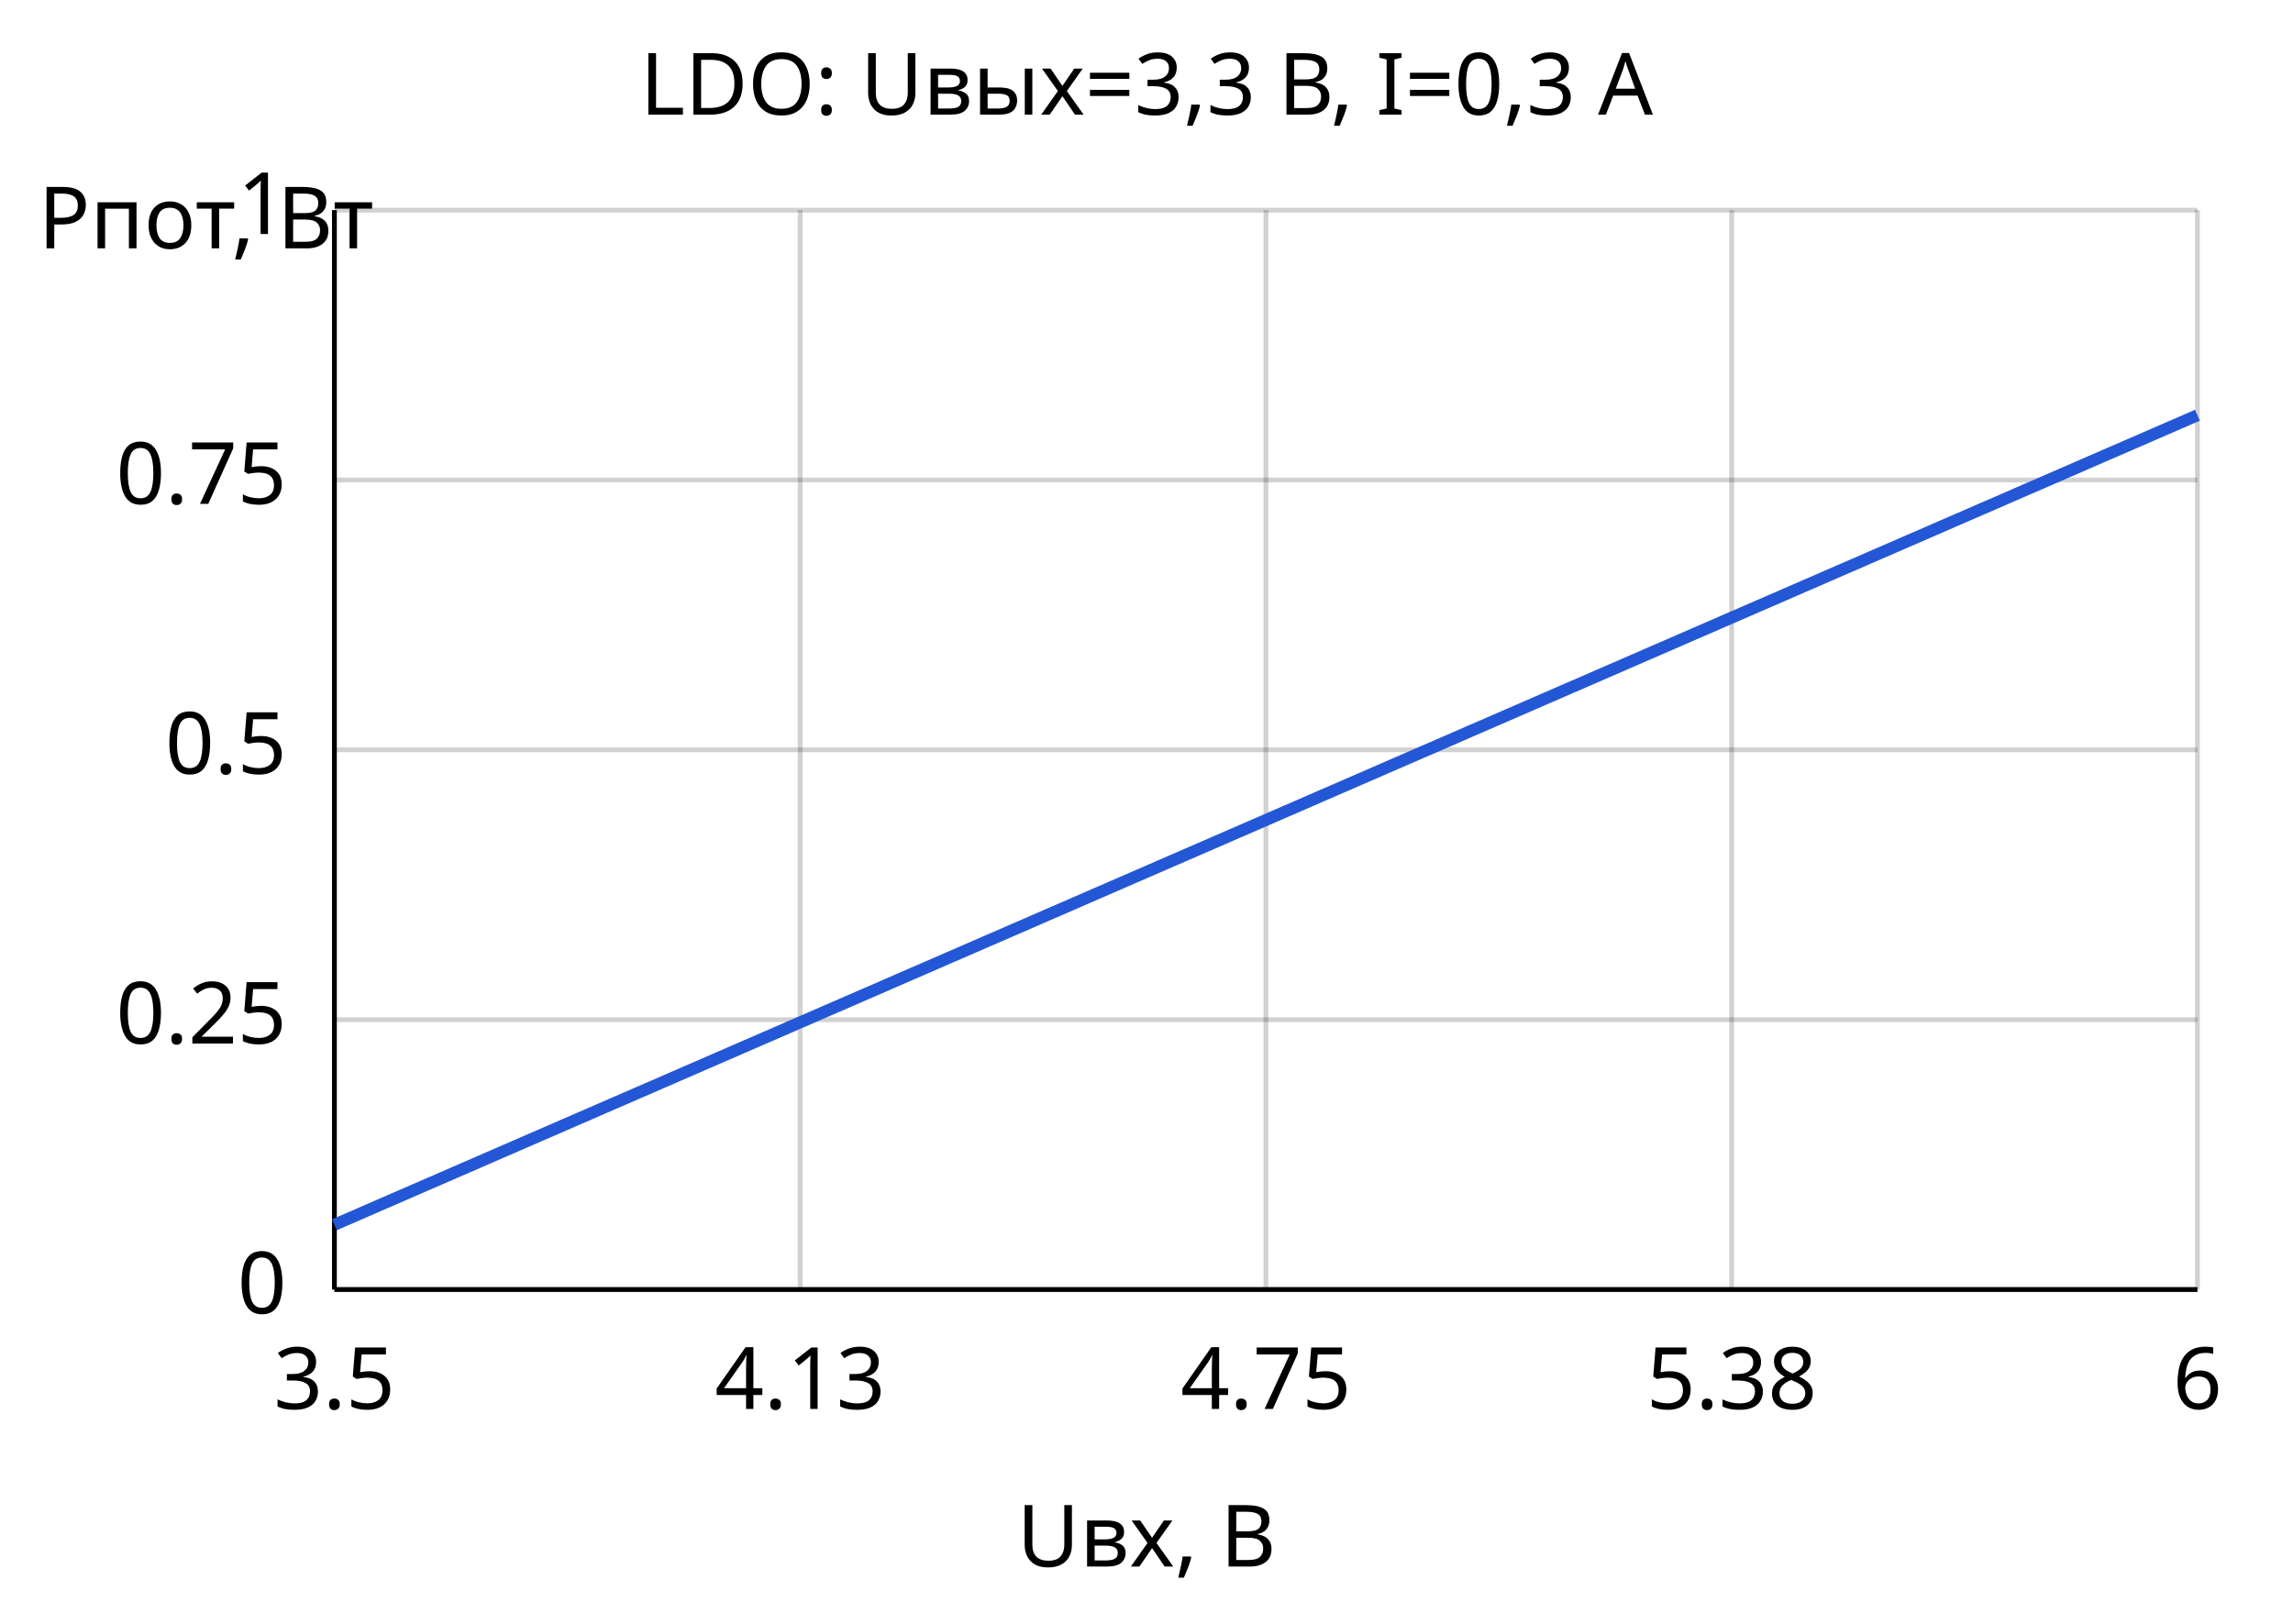
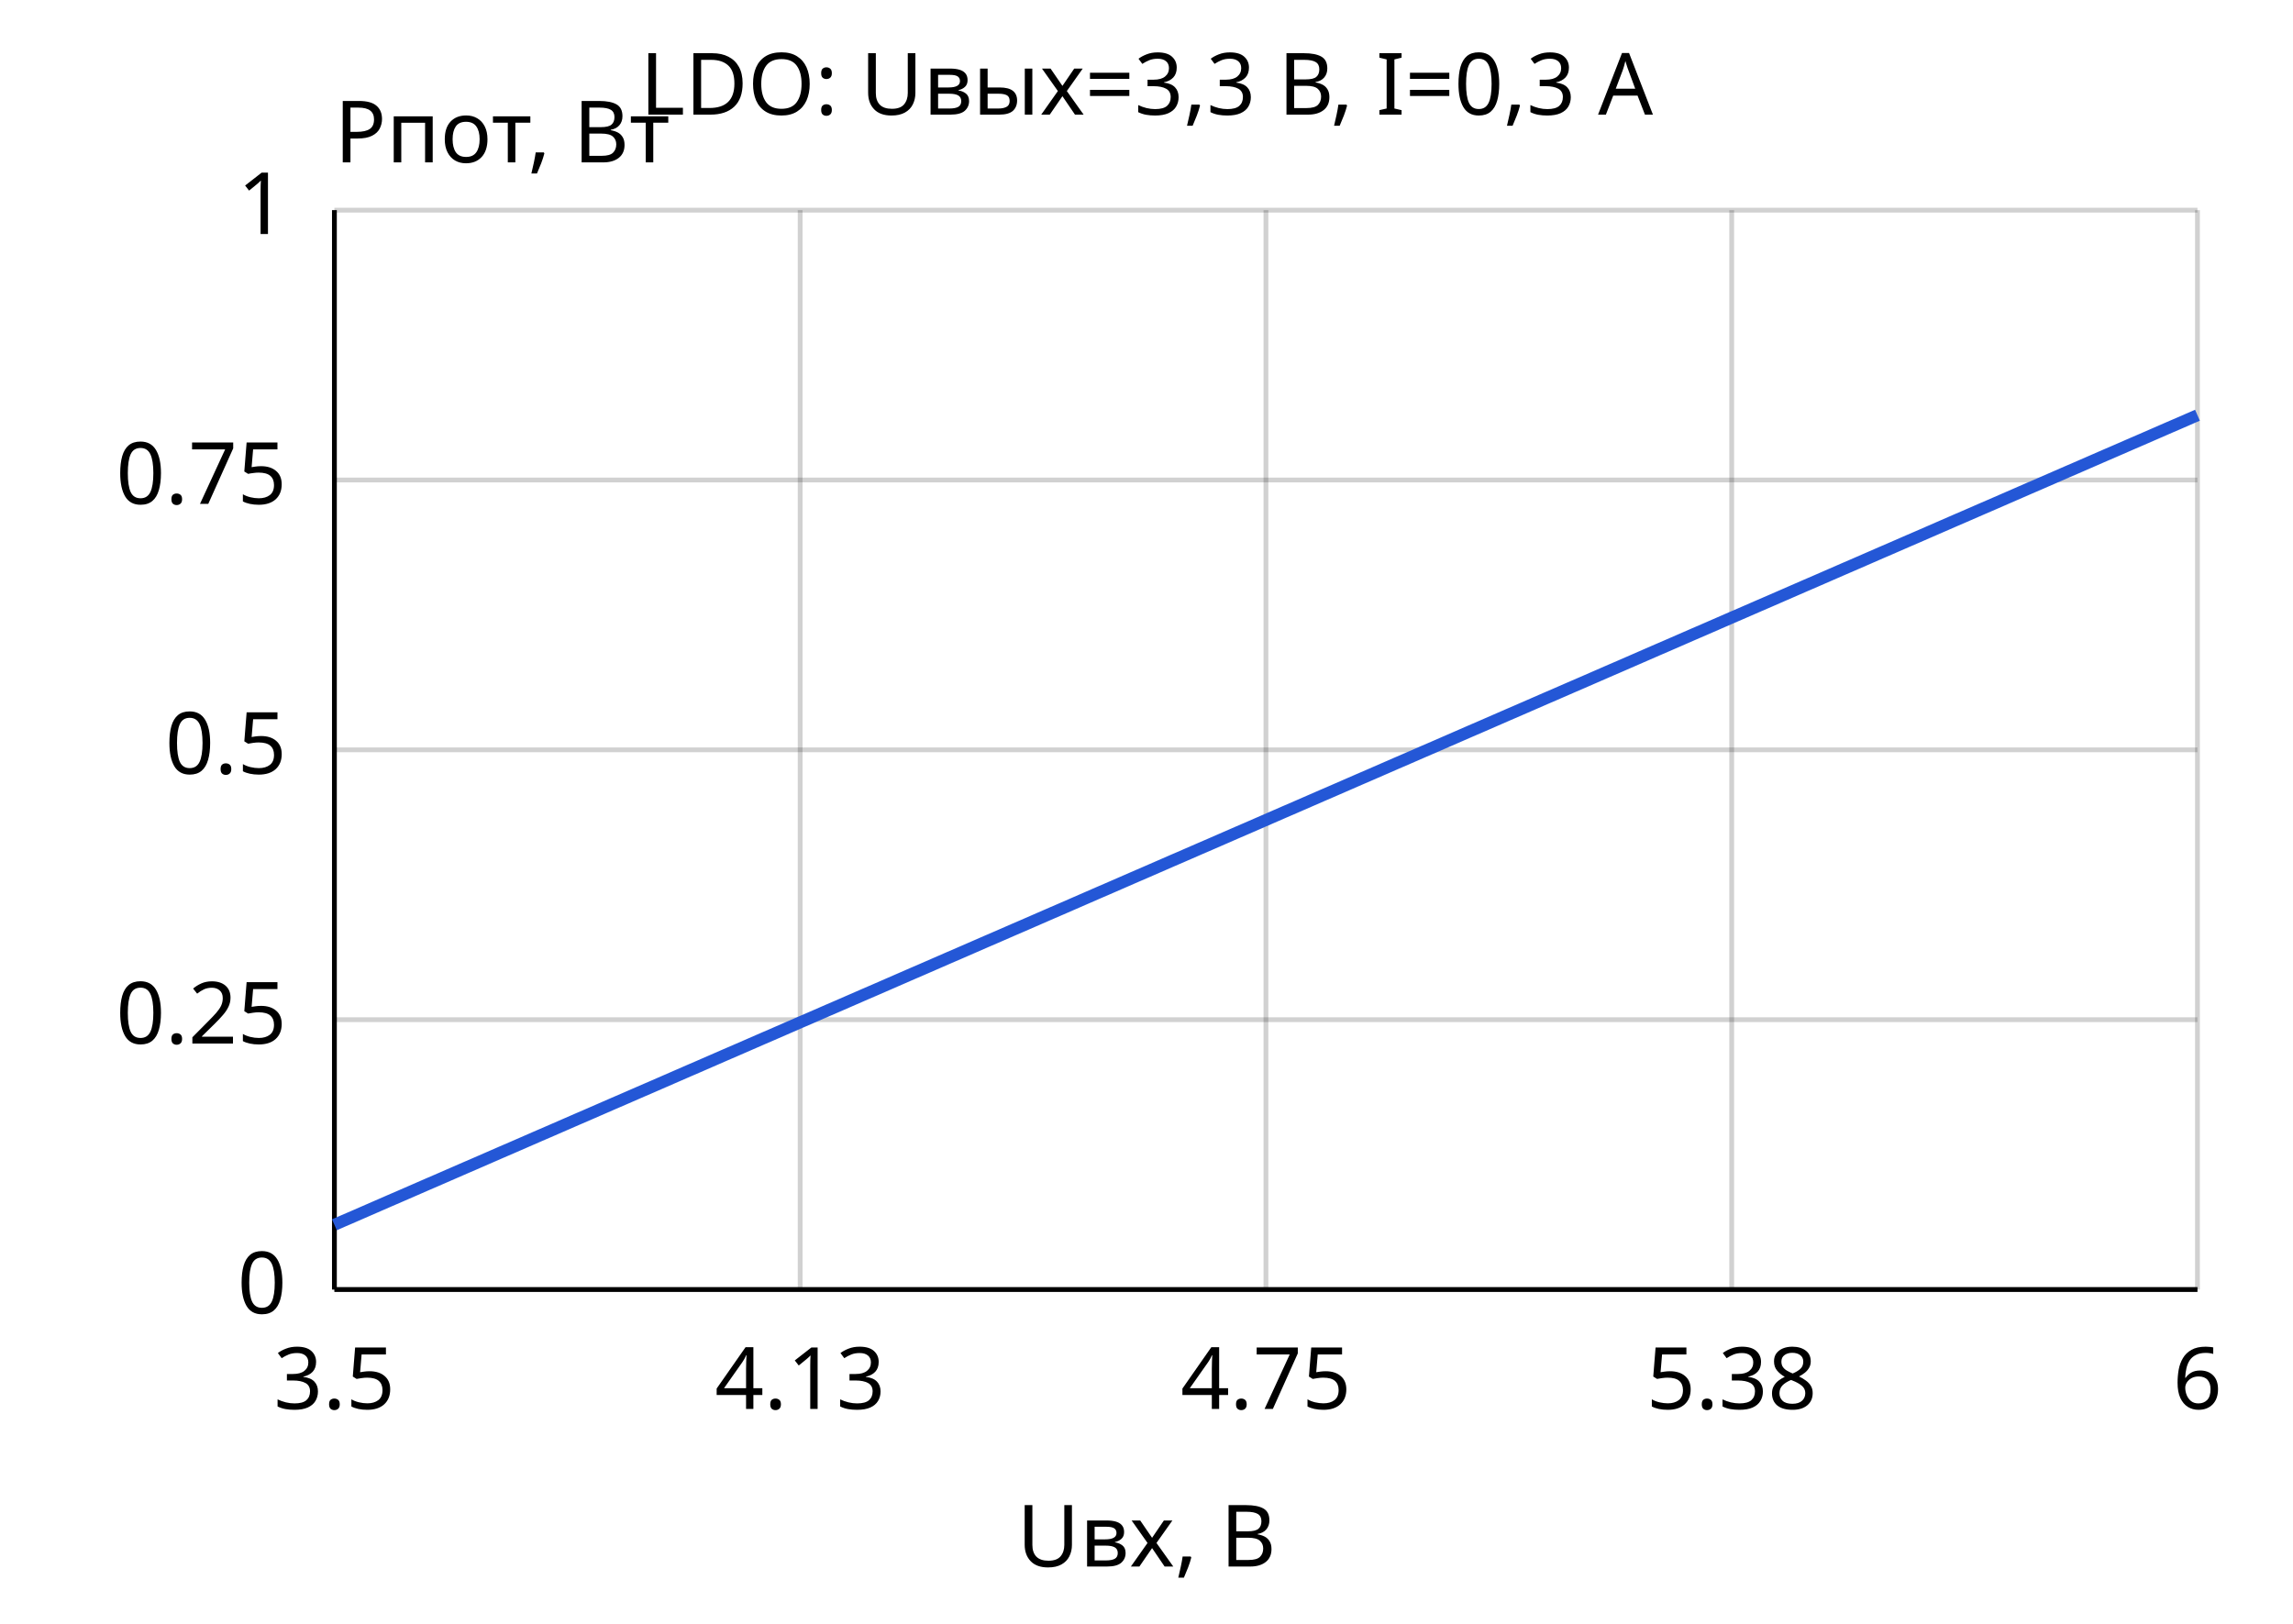
<svg xmlns="http://www.w3.org/2000/svg" viewBox="0 0 480 340" role="img">
  <defs>
    <marker id="arrow" viewBox="0 0 10 10" refX="8" refY="5" markerWidth="7" markerHeight="7" orient="auto-start-reverse">
      <path d="M0 0L10 5L0 10" fill="currentColor" />
    </marker>
  </defs>
  <g font-family="system-ui" font-size="18" fill="currentColor" stroke="none">
    <text x="240" y="24" text-anchor="middle">LDO: Uвых=3,3 В, I=0,3 А</text>
    <text x="240" y="328" text-anchor="middle">Uвх, В</text>
-     <text x="8" y="52">Pпот, Вт</text>
+     <text x="70" y="34">Pпот, Вт</text>
    <line x1="70" y1="44" x2="70" y2="270" stroke="currentColor" opacity=".18" />
    <line x1="70" y1="270" x2="460" y2="270" stroke="currentColor" opacity=".18" />
    <text x="70" y="295" text-anchor="middle">3.5</text>
    <text x="60" y="275" text-anchor="end">0</text>
    <line x1="167.5" y1="44" x2="167.5" y2="270" stroke="currentColor" opacity=".18" />
    <line x1="70" y1="213.5" x2="460" y2="213.5" stroke="currentColor" opacity=".18" />
    <text x="167.5" y="295" text-anchor="middle">4.13</text>
    <text x="60" y="218.5" text-anchor="end">0.25</text>
    <line x1="265" y1="44" x2="265" y2="270" stroke="currentColor" opacity=".18" />
    <line x1="70" y1="157" x2="460" y2="157" stroke="currentColor" opacity=".18" />
    <text x="265" y="295" text-anchor="middle">4.75</text>
    <text x="60" y="162" text-anchor="end">0.5</text>
    <line x1="362.5" y1="44" x2="362.5" y2="270" stroke="currentColor" opacity=".18" />
    <line x1="70" y1="100.5" x2="460" y2="100.5" stroke="currentColor" opacity=".18" />
    <text x="362.5" y="295" text-anchor="middle">5.38</text>
    <text x="60" y="105.5" text-anchor="end">0.75</text>
    <line x1="460" y1="44" x2="460" y2="270" stroke="currentColor" opacity=".18" />
    <line x1="70" y1="44" x2="460" y2="44" stroke="currentColor" opacity=".18" />
    <text x="460" y="295" text-anchor="middle">6</text>
    <text x="60" y="49" text-anchor="end">1</text>
    <line x1="70" y1="44" x2="70" y2="270" stroke="currentColor" />
    <line x1="70" y1="270" x2="460" y2="270" stroke="currentColor" />
    <polyline points="70.00,256.44 71.95,255.59 73.90,254.75 75.85,253.90 77.80,253.05 79.75,252.20 81.70,251.35 83.65,250.51 85.60,249.66 87.55,248.81 89.50,247.96 91.45,247.12 93.40,246.27 95.35,245.42 97.30,244.57 99.25,243.73 101.20,242.88 103.15,242.03 105.10,241.18 107.05,240.34 109.00,239.49 110.95,238.64 112.90,237.79 114.85,236.95 116.80,236.10 118.75,235.25 120.70,234.40 122.65,233.56 124.60,232.71 126.55,231.86 128.50,231.01 130.45,230.17 132.40,229.32 134.35,228.47 136.30,227.63 138.25,226.78 140.20,225.93 142.15,225.08 144.10,224.23 146.05,223.39 148.00,222.54 149.95,221.69 151.90,220.84 153.85,220.00 155.80,219.15 157.75,218.30 159.70,217.45 161.65,216.61 163.60,215.76 165.55,214.91 167.50,214.06 169.45,213.22 171.40,212.37 173.35,211.52 175.30,210.68 177.25,209.83 179.20,208.98 181.15,208.13 183.10,207.29 185.05,206.44 187.00,205.59 188.95,204.74 190.90,203.89 192.85,203.05 194.80,202.20 196.75,201.35 198.70,200.50 200.65,199.66 202.60,198.81 204.55,197.96 206.50,197.11 208.45,196.27 210.40,195.42 212.35,194.57 214.30,193.73 216.25,192.88 218.20,192.03 220.15,191.18 222.10,190.34 224.05,189.49 226.00,188.64 227.95,187.79 229.90,186.94 231.85,186.10 233.80,185.25 235.75,184.40 237.70,183.55 239.65,182.71 241.60,181.86 243.55,181.01 245.50,180.16 247.45,179.32 249.40,178.47 251.35,177.62 253.30,176.78 255.25,175.93 257.20,175.08 259.15,174.23 261.10,173.39 263.05,172.54 265.00,171.69 266.95,170.84 268.90,169.99 270.85,169.15 272.80,168.30 274.75,167.45 276.70,166.60 278.65,165.76 280.60,164.91 282.55,164.06 284.50,163.21 286.45,162.37 288.40,161.52 290.35,160.67 292.30,159.82 294.25,158.98 296.20,158.13 298.15,157.28 300.10,156.44 302.05,155.59 304.00,154.74 305.95,153.89 307.90,153.04 309.85,152.20 311.80,151.35 313.75,150.50 315.70,149.65 317.65,148.81 319.60,147.96 321.55,147.11 323.50,146.26 325.45,145.42 327.40,144.57 329.35,143.72 331.30,142.88 333.25,142.03 335.20,141.18 337.15,140.33 339.10,139.49 341.05,138.64 343.00,137.79 344.95,136.94 346.90,136.09 348.85,135.25 350.80,134.40 352.75,133.55 354.70,132.70 356.65,131.86 358.60,131.01 360.55,130.16 362.50,129.31 364.45,128.47 366.40,127.62 368.35,126.77 370.30,125.93 372.25,125.08 374.20,124.23 376.15,123.38 378.10,122.53 380.05,121.69 382.00,120.84 383.95,119.99 385.90,119.14 387.85,118.30 389.80,117.45 391.75,116.60 393.70,115.75 395.65,114.91 397.60,114.06 399.55,113.21 401.50,112.37 403.45,111.52 405.40,110.67 407.35,109.82 409.30,108.97 411.25,108.13 413.20,107.28 415.15,106.43 417.10,105.59 419.05,104.74 421.00,103.89 422.95,103.04 424.90,102.19 426.85,101.35 428.80,100.50 430.75,99.65 432.70,98.80 434.65,97.96 436.60,97.11 438.55,96.26 440.50,95.41 442.45,94.57 444.40,93.72 446.35,92.87 448.30,92.03 450.25,91.18 452.20,90.33 454.15,89.48 456.10,88.64 458.05,87.79 460.00,86.94" fill="none" stroke="var(--accent, #2457d6)" stroke-width="2.5" stroke-dasharray="" />
  </g>
</svg>
